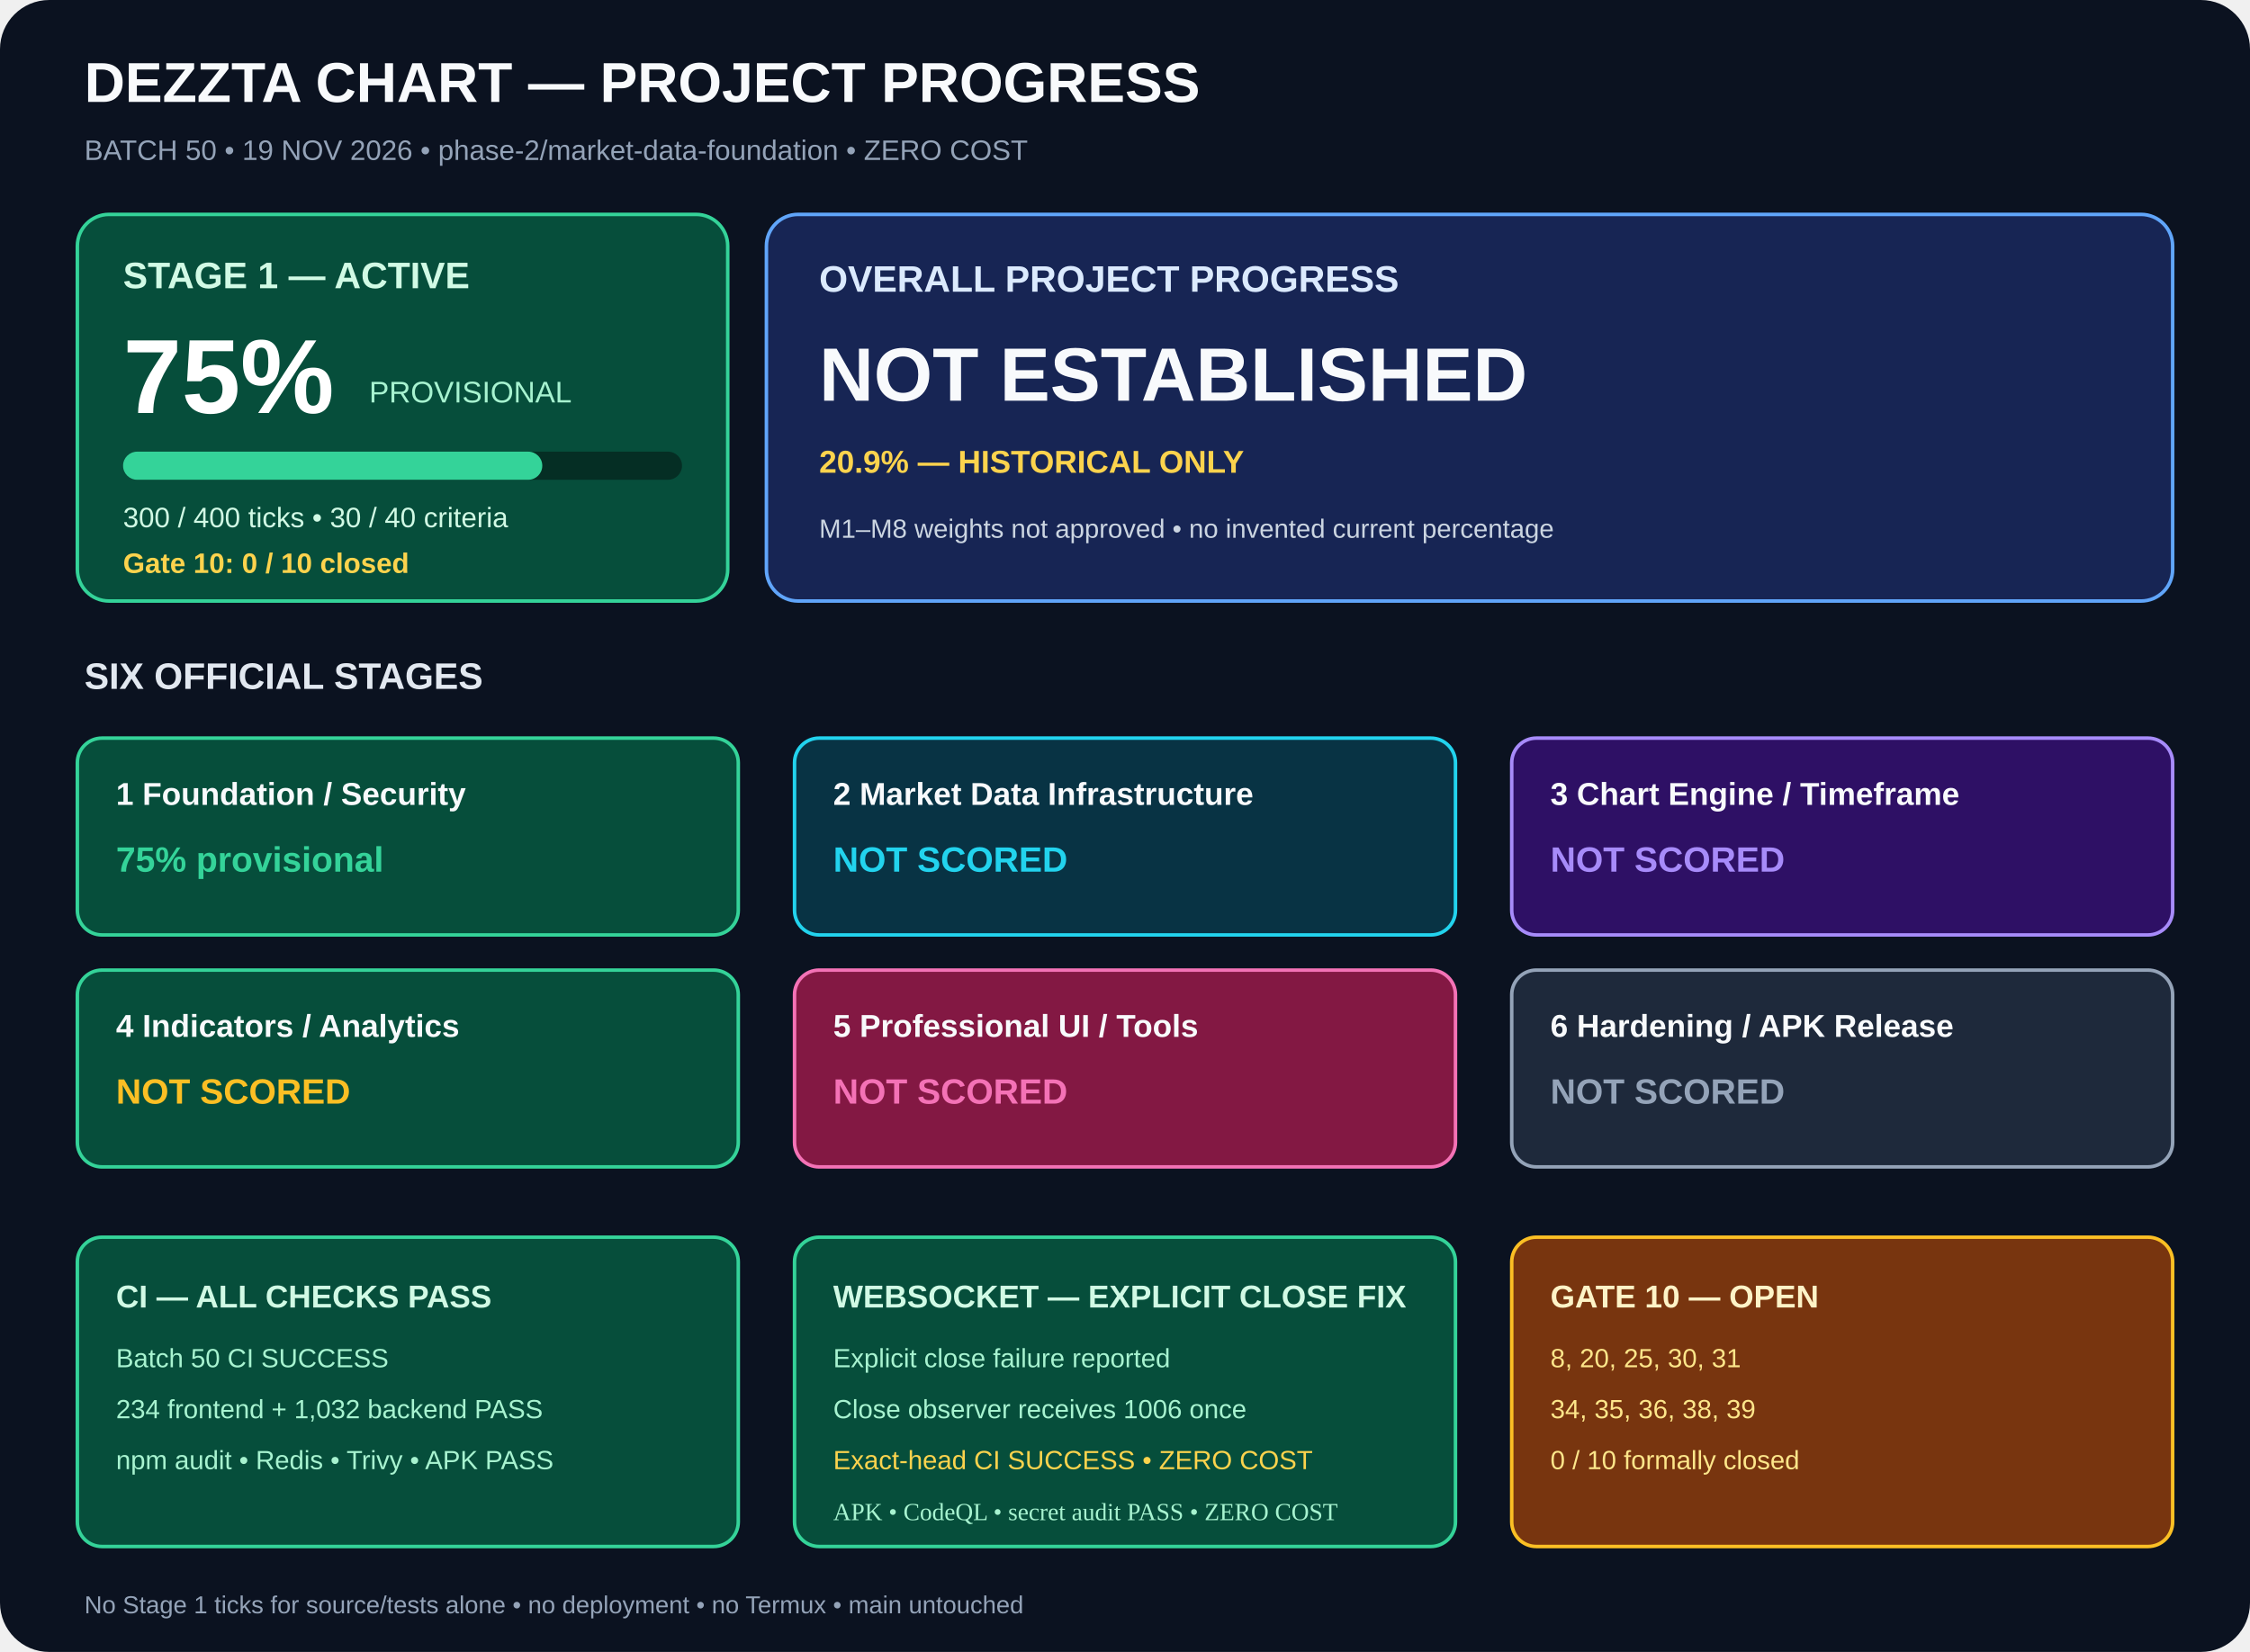
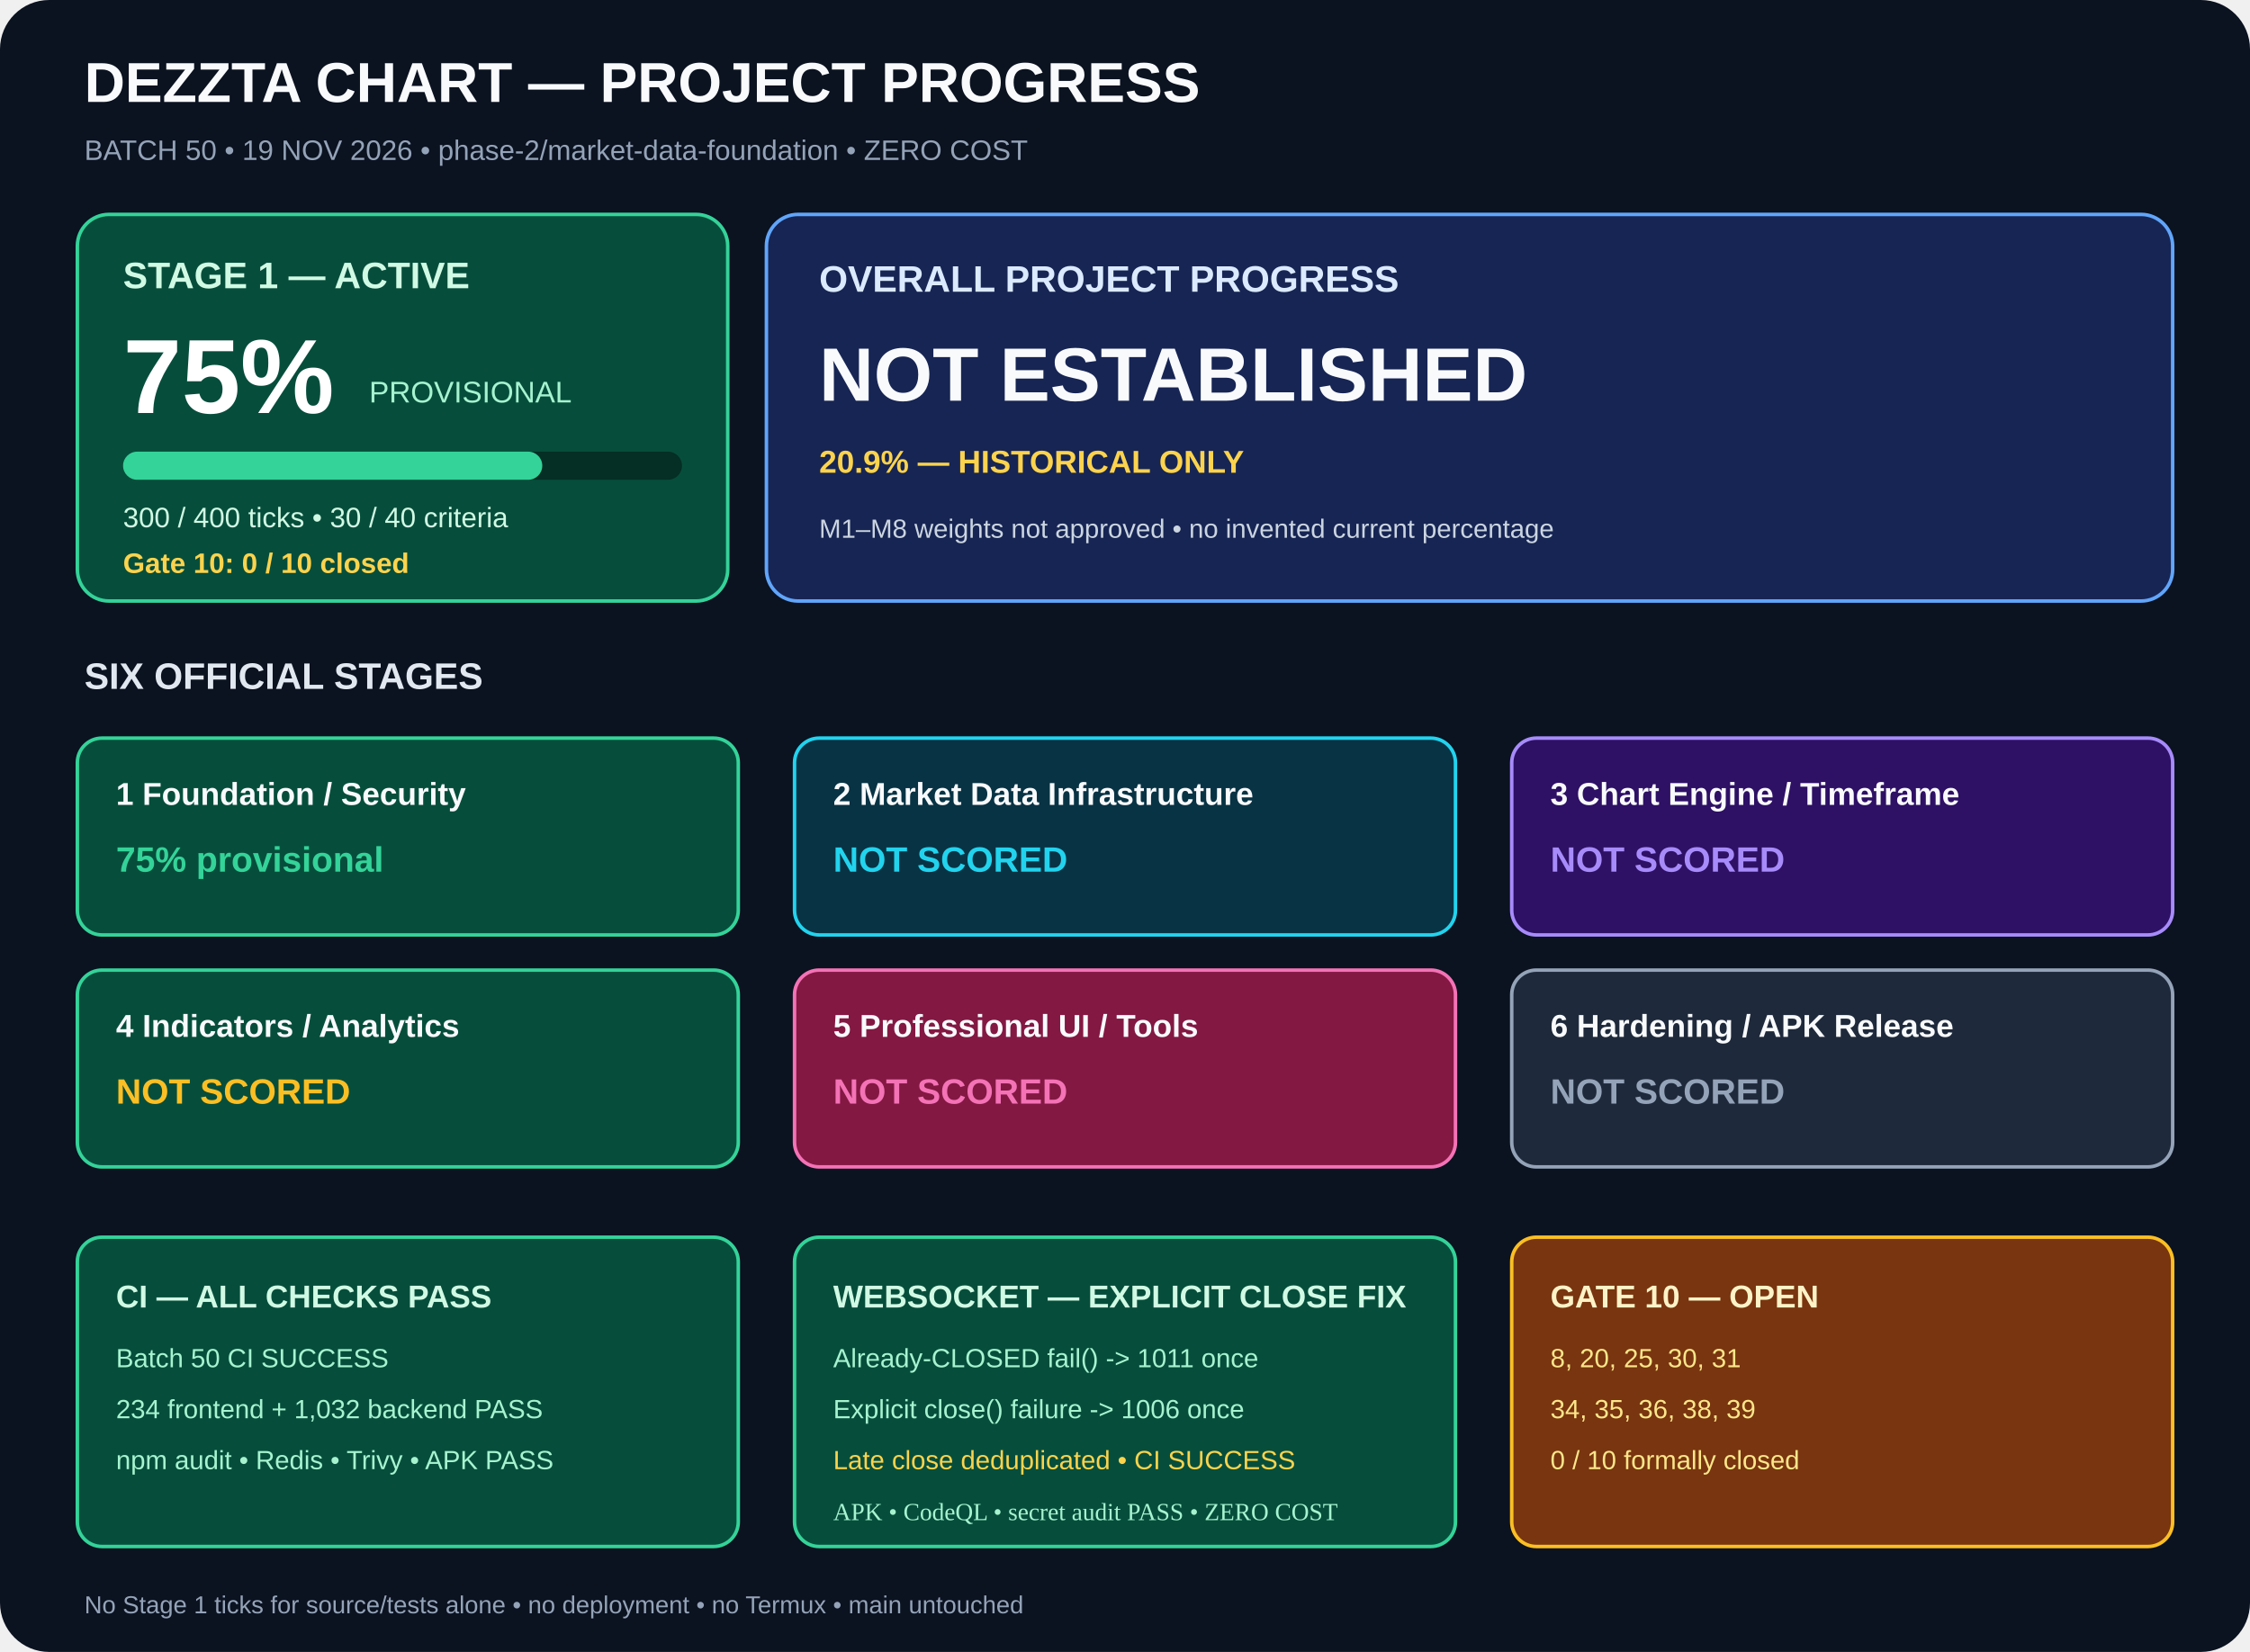
<svg xmlns="http://www.w3.org/2000/svg" width="1280" height="940" viewBox="0 0 1280 940" role="img" aria-labelledby="title desc">
  <rect width="1280" height="940" rx="28" fill="#0b1220" />
  <g font-family="Arial,sans-serif">
    <text x="48" y="58" fill="#f8fafc" font-size="32" font-weight="700">DEZZTA CHART — PROJECT PROGRESS</text>
    <text x="48" y="91" fill="#94a3b8" font-size="16">BATCH 50 • 19 NOV 2026 • phase-2/market-data-foundation • ZERO COST</text>
    <rect x="44" y="122" width="370" height="220" rx="18" fill="#064e3b" stroke="#34d399" stroke-width="2" />
    <text x="70" y="164" fill="#d1fae5" font-size="21" font-weight="700">STAGE 1 — ACTIVE</text>
    <text x="70" y="235" fill="#fff" font-size="60" font-weight="700">75%</text>
    <text x="210" y="229" fill="#a7f3d0" font-size="17">PROVISIONAL</text>
    <rect x="70" y="257" width="318" height="16" rx="8" fill="#052e24" />
    <rect x="70" y="257" width="238.5" height="16" rx="8" fill="#34d399" />
    <text x="70" y="300" fill="#d1fae5" font-size="16">300 / 400 ticks • 30 / 40 criteria</text>
    <text x="70" y="326" fill="#fcd34d" font-size="16" font-weight="700">Gate 10: 0 / 10 closed</text>
    <rect x="436" y="122" width="800" height="220" rx="18" fill="#172554" stroke="#60a5fa" stroke-width="2" />
    <text x="466" y="166" fill="#dbeafe" font-size="21" font-weight="700">OVERALL PROJECT PROGRESS</text>
    <text x="466" y="228" fill="#f8fafc" font-size="43" font-weight="700">NOT ESTABLISHED</text>
    <text x="466" y="269" fill="#fcd34d" font-size="18" font-weight="700">20.9% — HISTORICAL ONLY</text>
    <text x="466" y="306" fill="#cbd5e1" font-size="15">M1–M8 weights not approved • no invented current percentage</text>
    <text x="48" y="392" fill="#e2e8f0" font-size="21" font-weight="700">SIX OFFICIAL STAGES</text>
    <rect x="44" y="420" width="376" height="112" rx="14" fill="#064e3b" stroke="#34d399" stroke-width="2" />
    <text x="66" y="458" fill="#f8fafc" font-size="18" font-weight="700">1  Foundation / Security</text>
    <text x="66" y="496" fill="#34d399" font-size="20" font-weight="700">75% provisional</text>
    <rect x="452" y="420" width="376" height="112" rx="14" fill="#083344" stroke="#22d3ee" stroke-width="2" />
    <text x="474" y="458" fill="#f8fafc" font-size="18" font-weight="700">2  Market Data Infrastructure</text>
    <text x="474" y="496" fill="#22d3ee" font-size="20" font-weight="700">NOT SCORED</text>
    <rect x="860" y="420" width="376" height="112" rx="14" fill="#2e1065" stroke="#a78bfa" stroke-width="2" />
    <text x="882" y="458" fill="#f8fafc" font-size="18" font-weight="700">3  Chart Engine / Timeframe</text>
    <text x="882" y="496" fill="#a78bfa" font-size="20" font-weight="700">NOT SCORED</text>
    <rect x="44" y="552" width="376" height="112" rx="14" fill="#064e3b" stroke="#34d399" stroke-width="2" />
    <text x="66" y="590" fill="#f8fafc" font-size="18" font-weight="700">4  Indicators / Analytics</text>
    <text x="66" y="628" fill="#fbbf24" font-size="20" font-weight="700">NOT SCORED</text>
    <rect x="452" y="552" width="376" height="112" rx="14" fill="#831843" stroke="#f472b6" stroke-width="2" />
    <text x="474" y="590" fill="#f8fafc" font-size="18" font-weight="700">5  Professional UI / Tools</text>
    <text x="474" y="628" fill="#f472b6" font-size="20" font-weight="700">NOT SCORED</text>
    <rect x="860" y="552" width="376" height="112" rx="14" fill="#1e293b" stroke="#94a3b8" stroke-width="2" />
    <text x="882" y="590" fill="#f8fafc" font-size="18" font-weight="700">6  Hardening / APK Release</text>
    <text x="882" y="628" fill="#94a3b8" font-size="20" font-weight="700">NOT SCORED</text>
    <rect x="44" y="704" width="376" height="176" rx="14" fill="#064e3b" stroke="#34d399" stroke-width="2" />
    <text x="66" y="744" fill="#d1fae5" font-size="18" font-weight="700">CI — ALL CHECKS PASS</text>
    <text x="66" y="778" fill="#a7f3d0" font-size="15">Batch 50 CI SUCCESS</text>
    <text x="66" y="807" fill="#a7f3d0" font-size="15">234 frontend + 1,032 backend PASS</text>
    <text x="66" y="836" fill="#a7f3d0" font-size="15">npm audit • Redis • Trivy • APK PASS</text>
    <rect x="452" y="704" width="376" height="176" rx="14" fill="#064e3b" stroke="#34d399" stroke-width="2" />
    <text x="474" y="744" fill="#d1fae5" font-size="18" font-weight="700">WEBSOCKET — EXPLICIT CLOSE FIX</text>
-     <text x="474" y="778" fill="#a7f3d0" font-size="15">Explicit close failure reported</text>
-     <text x="474" y="807" fill="#a7f3d0" font-size="15">Close observer receives 1006 once</text>
-     <text x="474" y="836" fill="#fcd34d" font-size="15">Exact-head CI SUCCESS • ZERO COST</text>
+     <text x="474" y="778" fill="#a7f3d0" font-size="15">Already-CLOSED fail() -&gt; 1011 once</text>
+     <text x="474" y="807" fill="#a7f3d0" font-size="15">Explicit close() failure -&gt; 1006 once</text>
+     <text x="474" y="836" fill="#fcd34d" font-size="15">Late close deduplicated • CI SUCCESS</text>
    <rect x="860" y="704" width="376" height="176" rx="14" fill="#78350f" stroke="#fbbf24" stroke-width="2" />
    <text x="882" y="744" fill="#fef3c7" font-size="18" font-weight="700">GATE 10 — OPEN</text>
    <text x="882" y="778" fill="#fde68a" font-size="15">8, 20, 25, 30, 31</text>
    <text x="882" y="807" fill="#fde68a" font-size="15">34, 35, 36, 38, 39</text>
    <text x="882" y="836" fill="#fde68a" font-size="15">0 / 10 formally closed</text>
    <text x="48" y="918" fill="#94a3b8" font-size="14">No Stage 1 ticks for source/tests alone • no deployment • no Termux • main untouched</text>
  </g>
  <text x="474" y="865" fill="#a7f3d0" font-size="14">APK • CodeQL • secret audit PASS • ZERO COST</text>
</svg>
